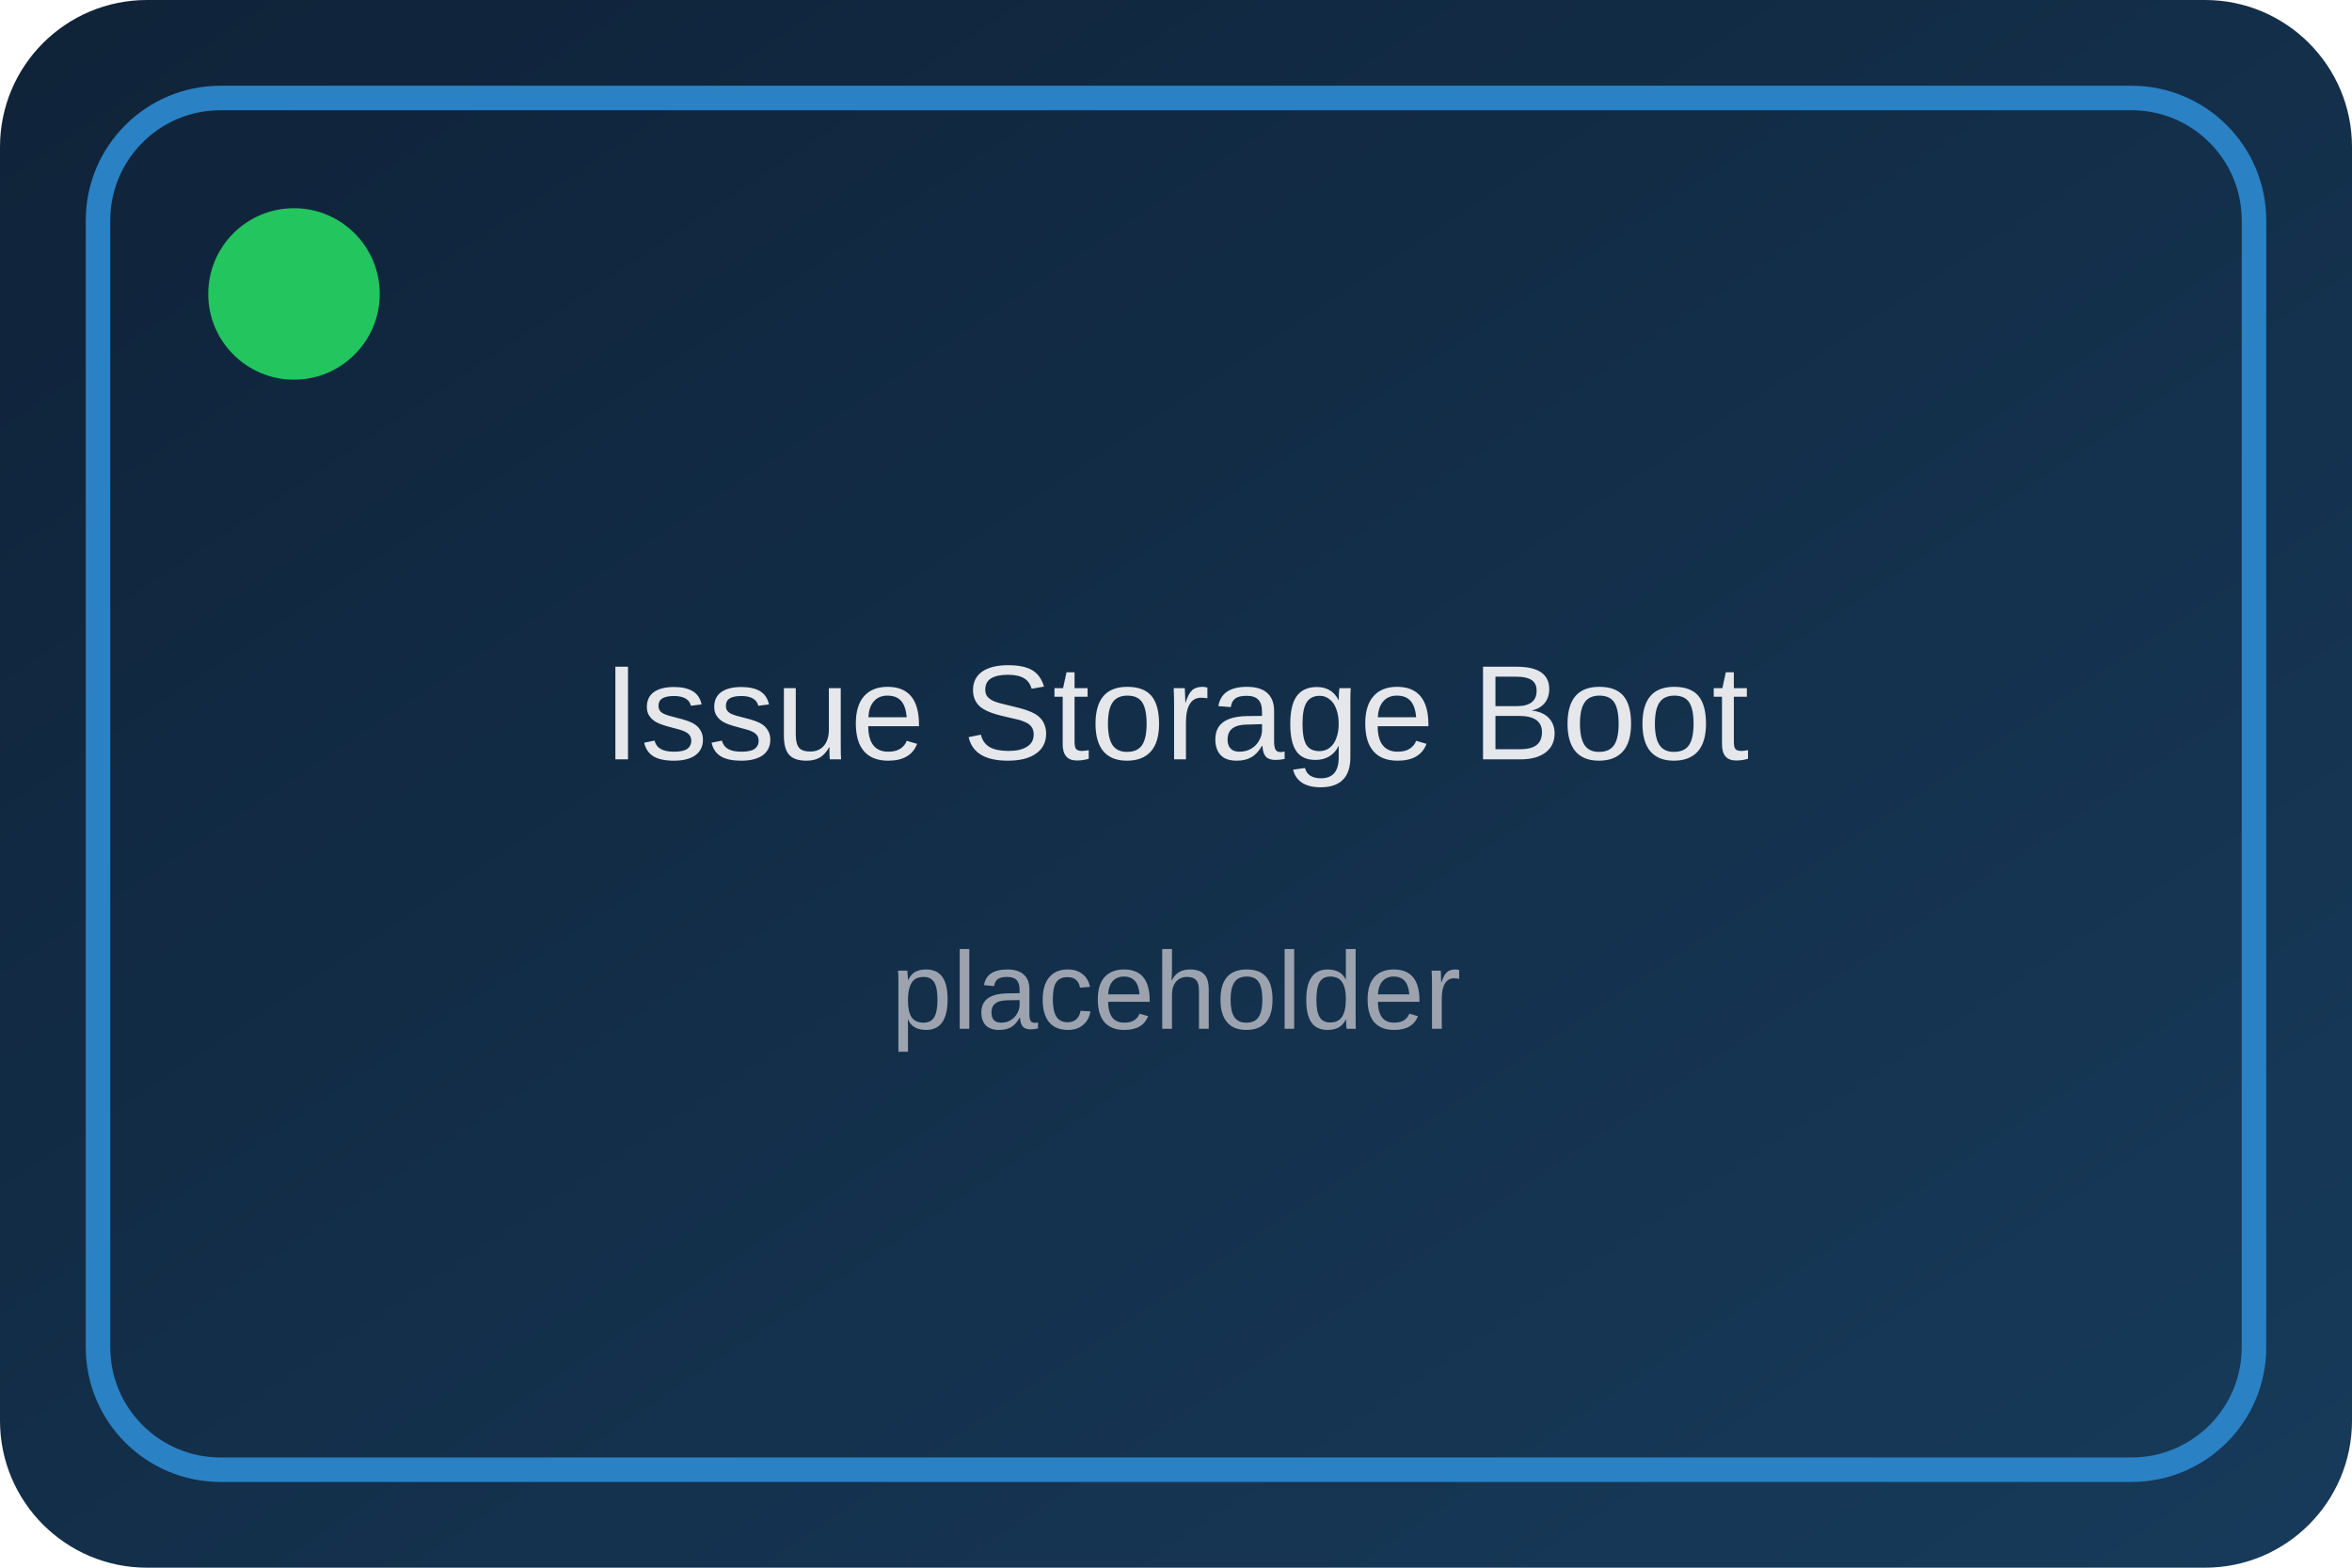
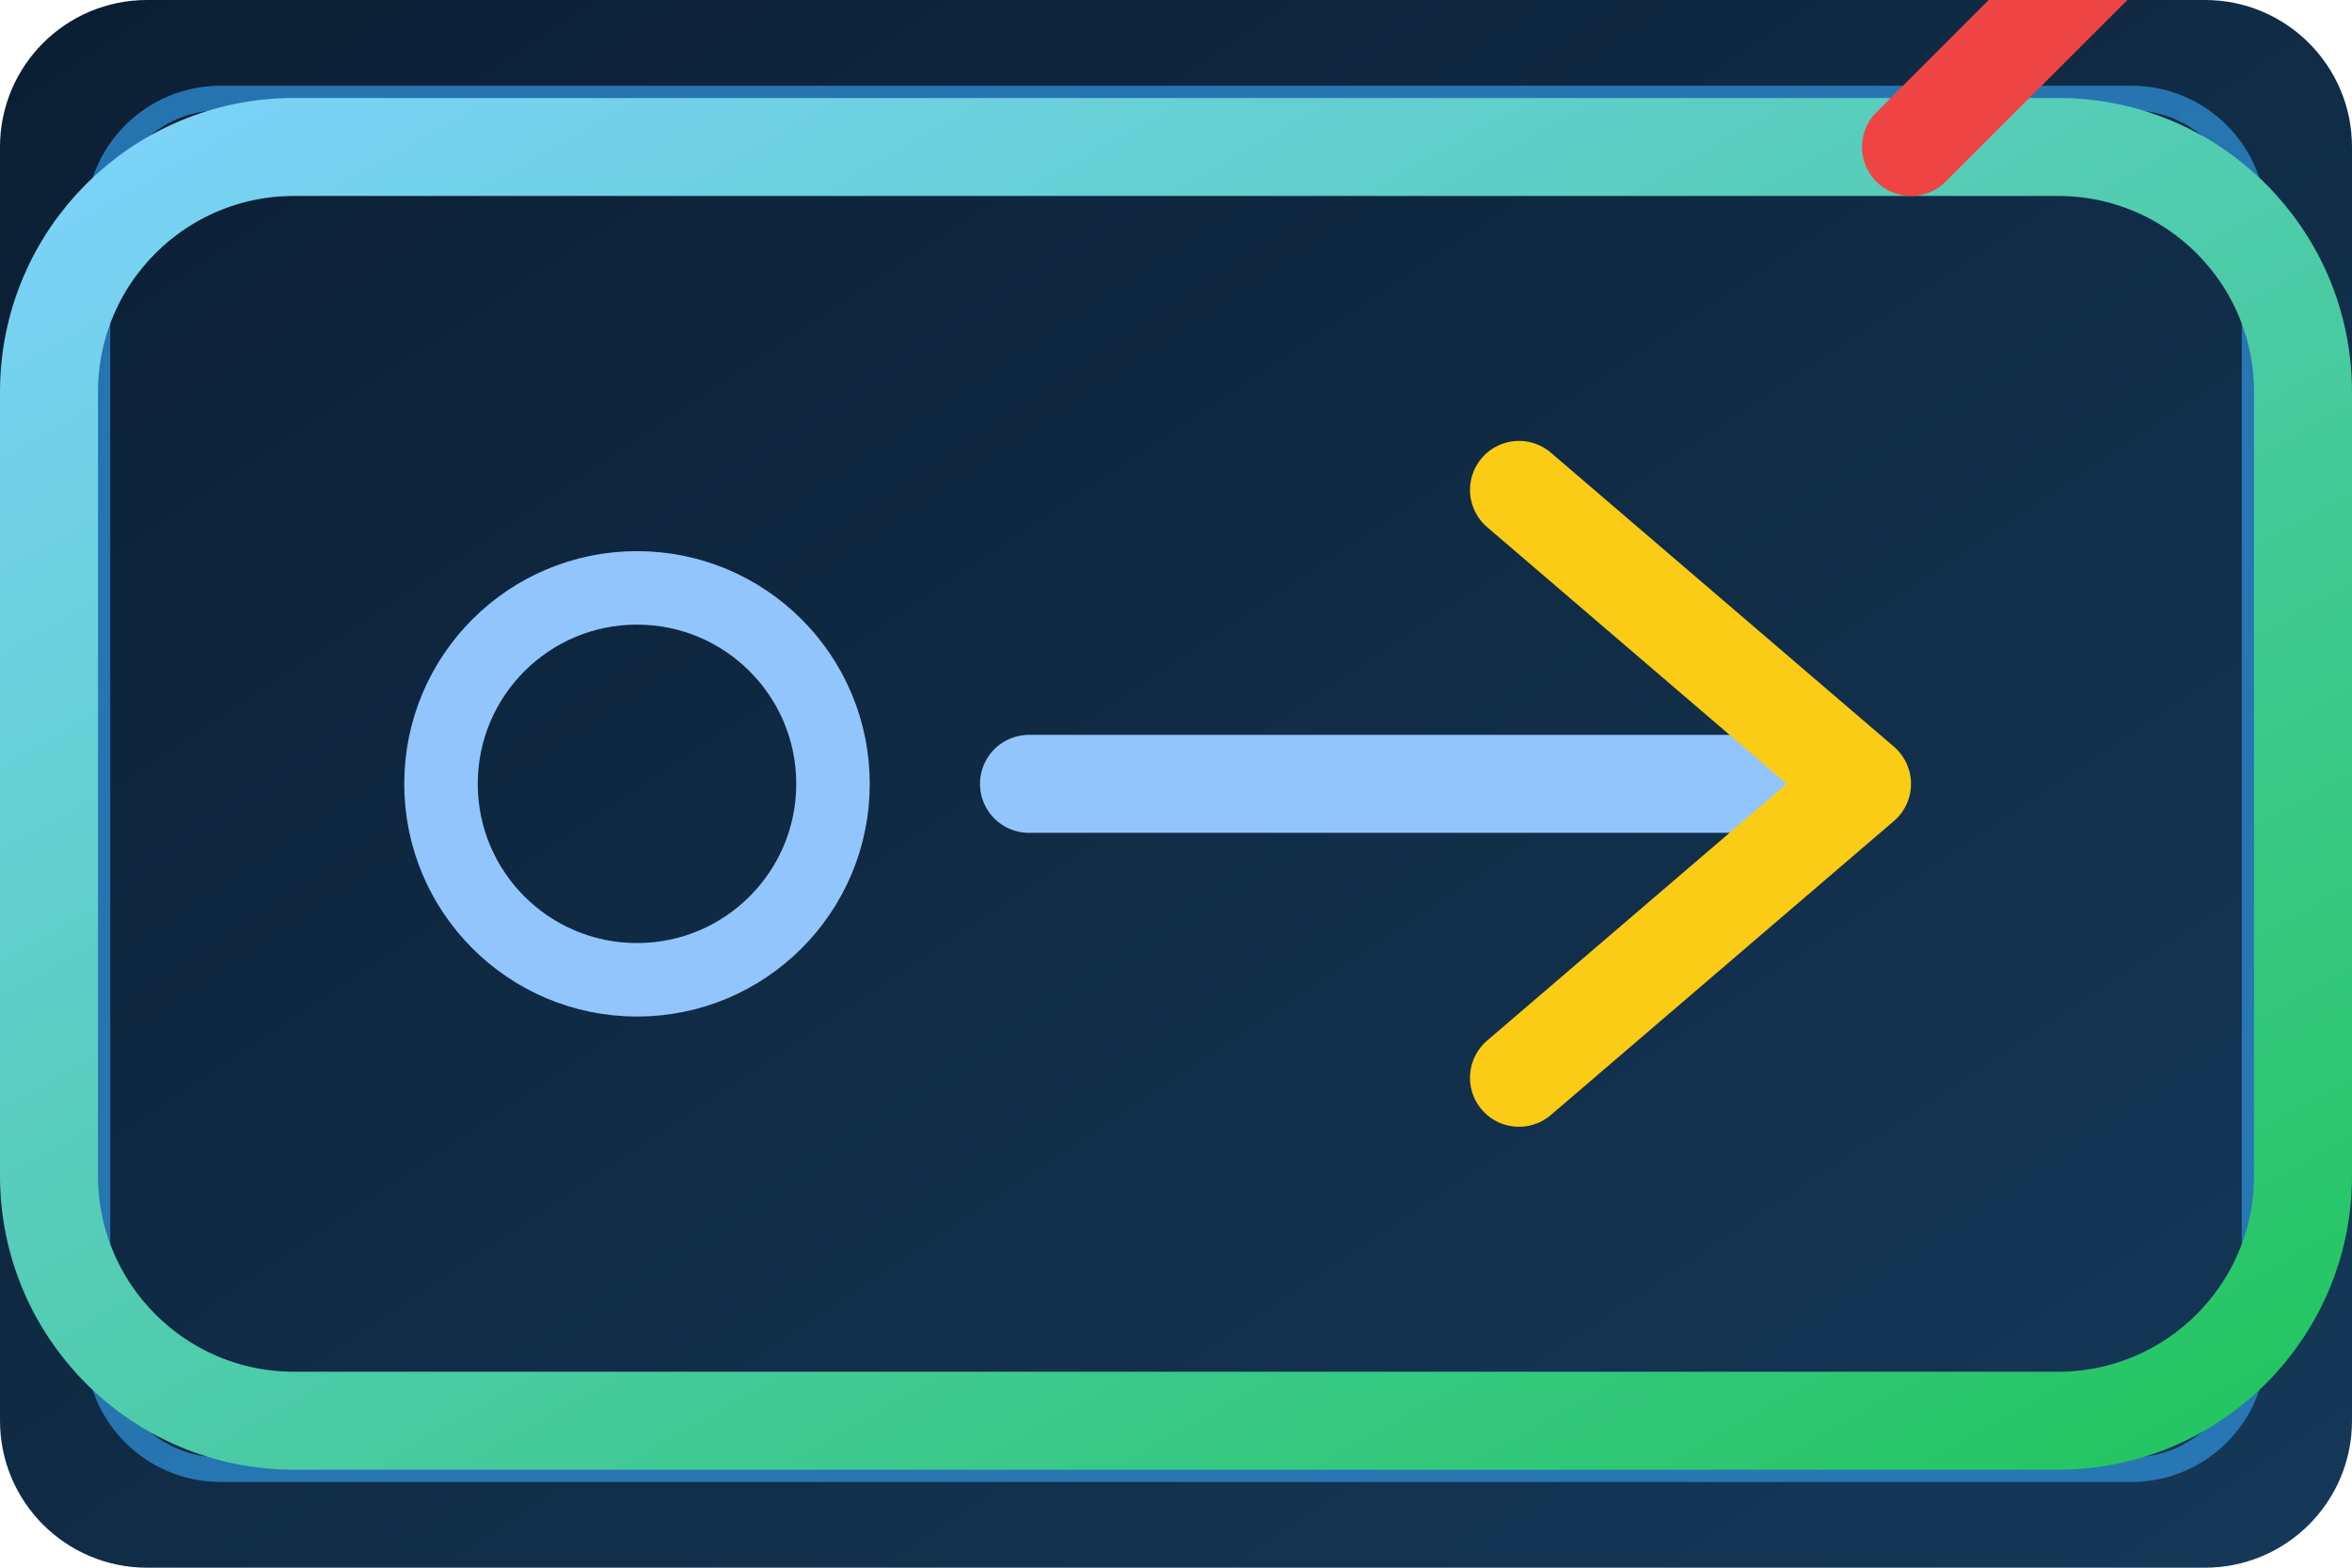
- <svg xmlns="http://www.w3.org/2000/svg" width="192" height="128" viewBox="0 0 192 128" role="img" aria-label="Issue Storage Boot placeholder">
+ <svg xmlns="http://www.w3.org/2000/svg" width="192" height="128" viewBox="0 0 192 128" role="img" aria-label="Storage and boot issue icon">
  <defs>
-     <linearGradient id="g" x1="0" y1="0" x2="1" y2="1">
-       <stop offset="0%" stop-color="#0f2238" />
-       <stop offset="100%" stop-color="#173b5b" />
+     <linearGradient id="bg" x1="0" y1="0" x2="1" y2="1">
+       <stop offset="0%" stop-color="#0b1e33" />
+       <stop offset="100%" stop-color="#153959" />
+     </linearGradient>
+     <linearGradient id="accent" x1="0" y1="0" x2="1" y2="1">
+       <stop offset="0%" stop-color="#7dd3fc" />
+       <stop offset="100%" stop-color="#22c55e" />
    </linearGradient>
  </defs>
-   <rect width="192" height="128" rx="12" fill="url(#g)" />
-   <rect x="8" y="8" width="176" height="112" rx="10" fill="none" stroke="#2a82c4" stroke-width="2" />
-   <circle cx="24" cy="24" r="7" fill="#22c55e" />
-   <text x="96" y="62" fill="#e5e7eb" font-size="11" text-anchor="middle" font-family="Segoe UI, Arial, sans-serif">Issue Storage Boot</text>
-   <text x="96" y="84" fill="#9ca3af" font-size="9" text-anchor="middle" font-family="Segoe UI, Arial, sans-serif">placeholder</text>
+   <rect width="192" height="128" rx="12" fill="url(#bg)" />
+   <rect x="8" y="8" width="176" height="112" rx="10" fill="none" stroke="#2a82c4" stroke-width="2" opacity="0.85" />
+   <g fill="none" stroke-linecap="round" stroke-linejoin="round" transform="translate(96 64) scale(2) translate(-96 -64)">
+     <rect x="50" y="38" width="92" height="52" rx="10" stroke="url(#accent)" stroke-width="4" />
+     <circle cx="74" cy="64" r="8" stroke="#93c5fd" stroke-width="3" />
+     <path d="M90 64 H120" stroke="#93c5fd" stroke-width="4" />
+     <path d="M110 52 L124 64 L110 76" stroke="#facc15" stroke-width="4" />
+     <path d="M126 38 L140 24" stroke="#ef4444" stroke-width="4" />
+   </g>
</svg>
